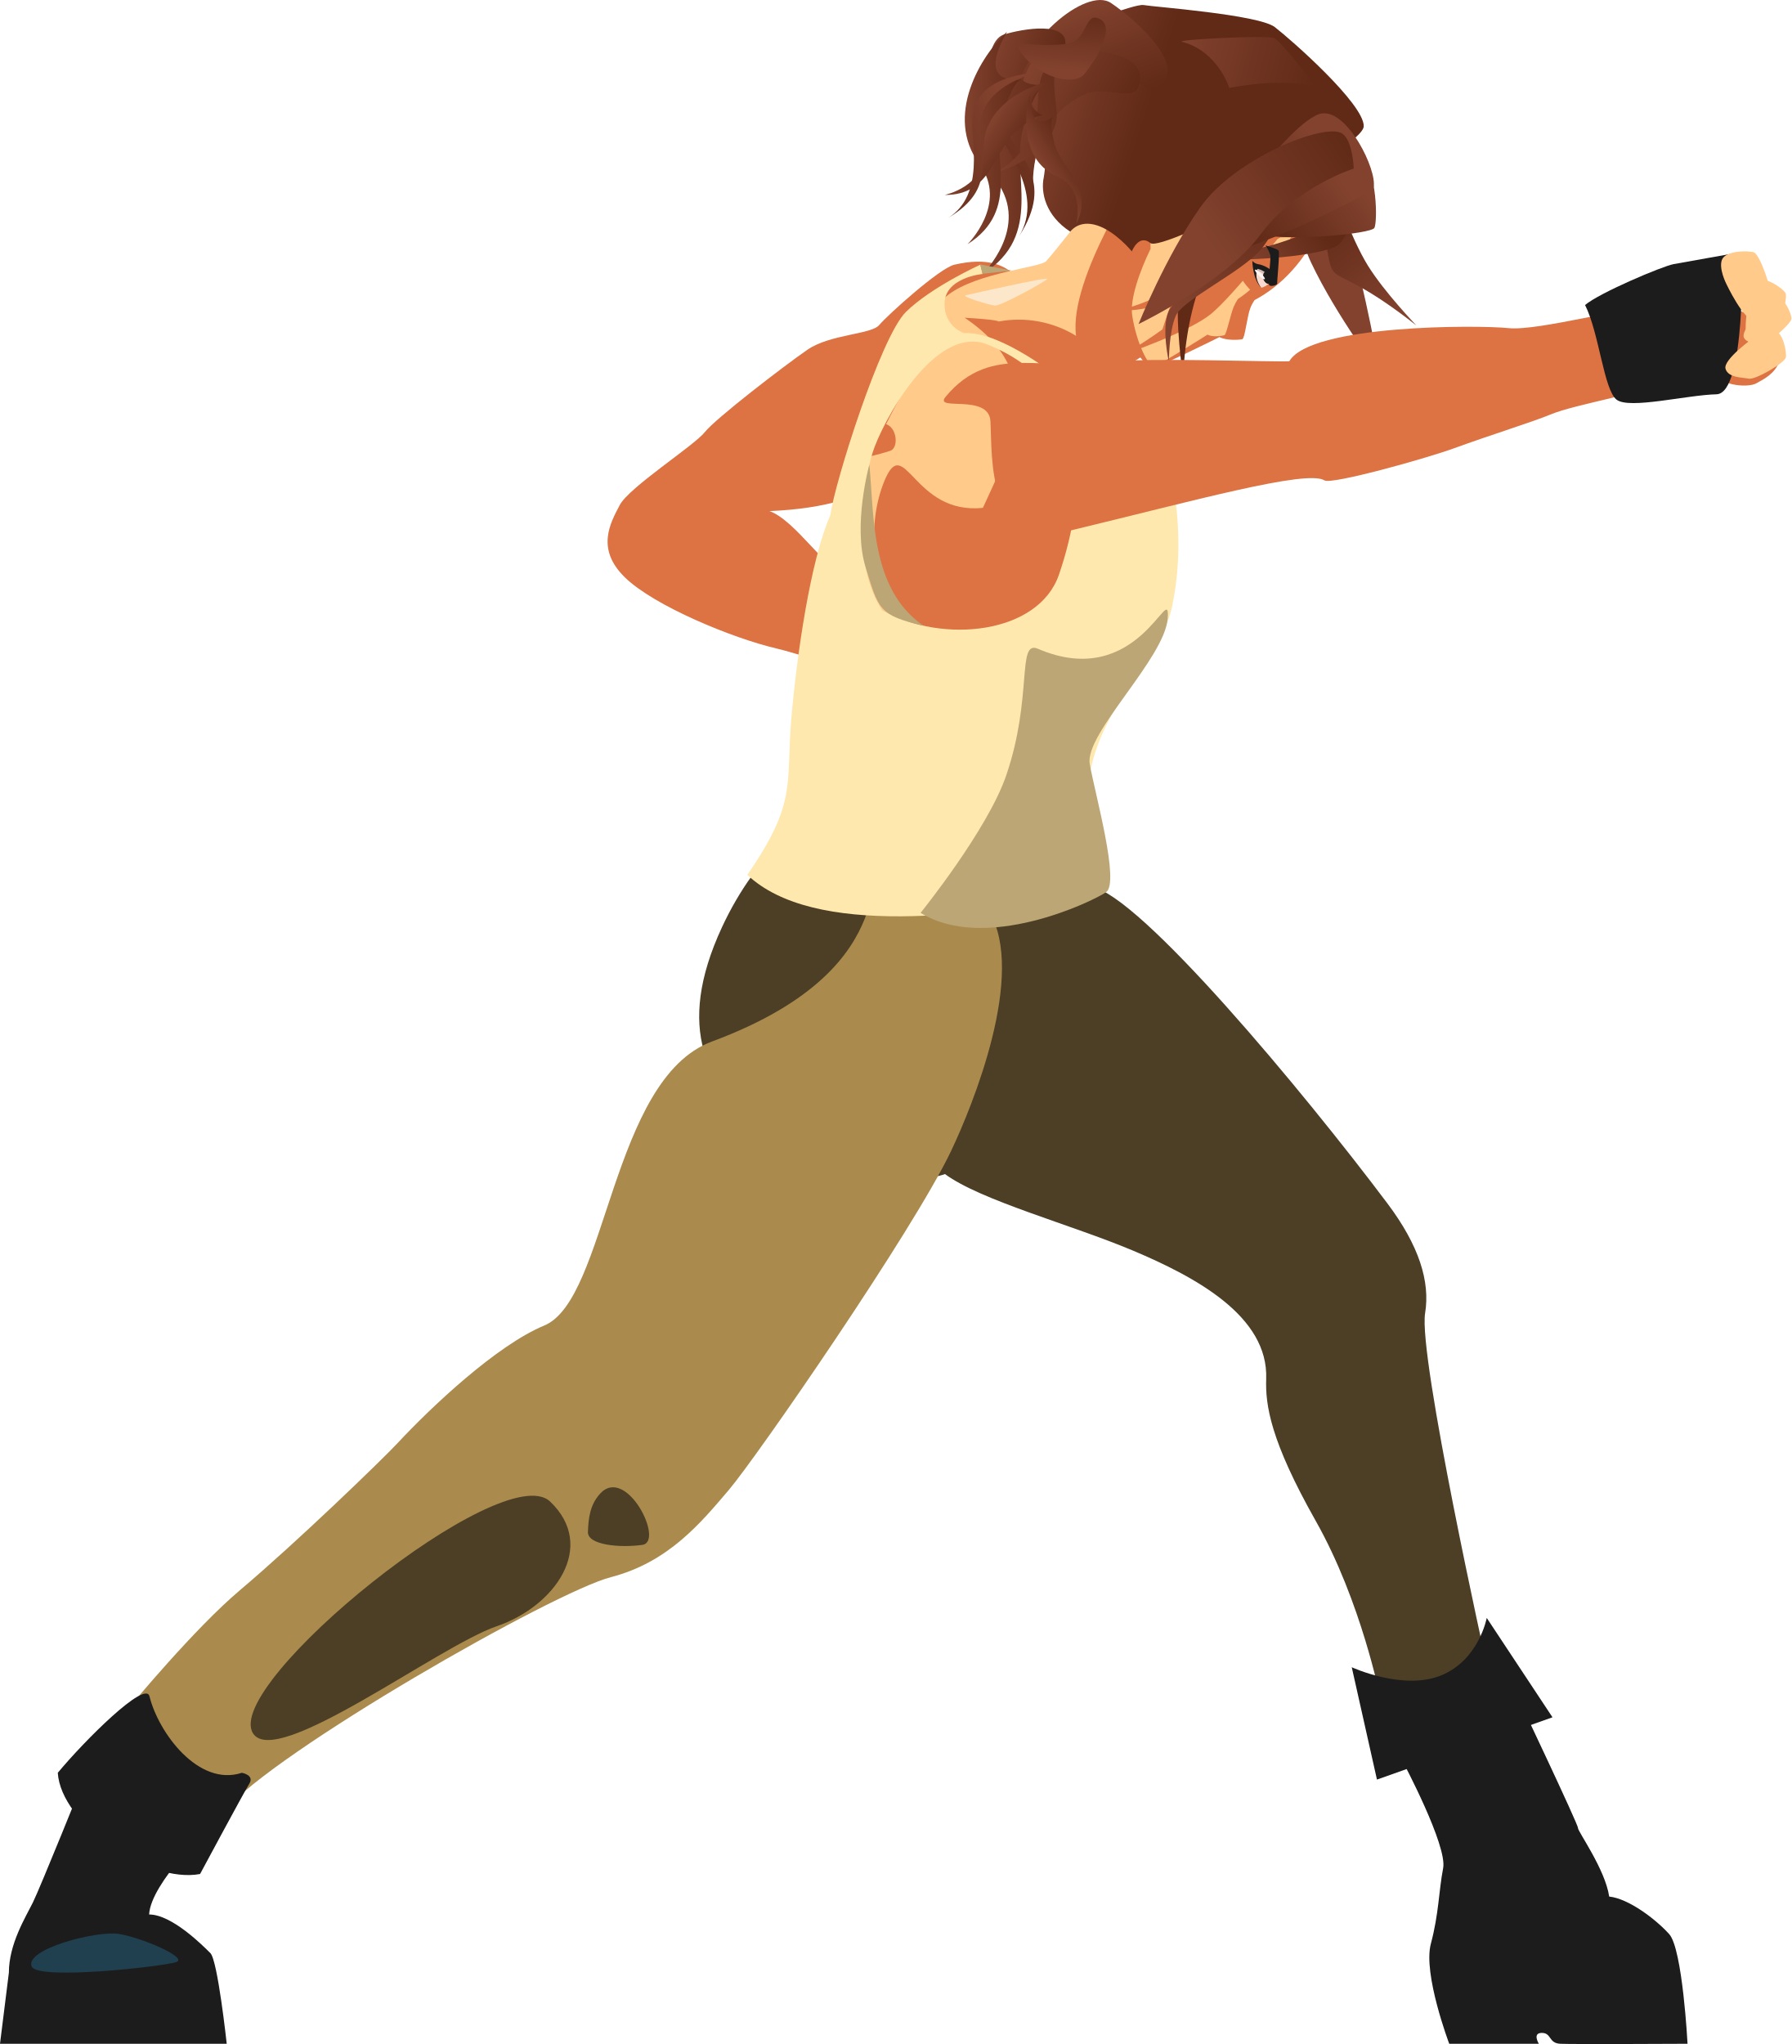
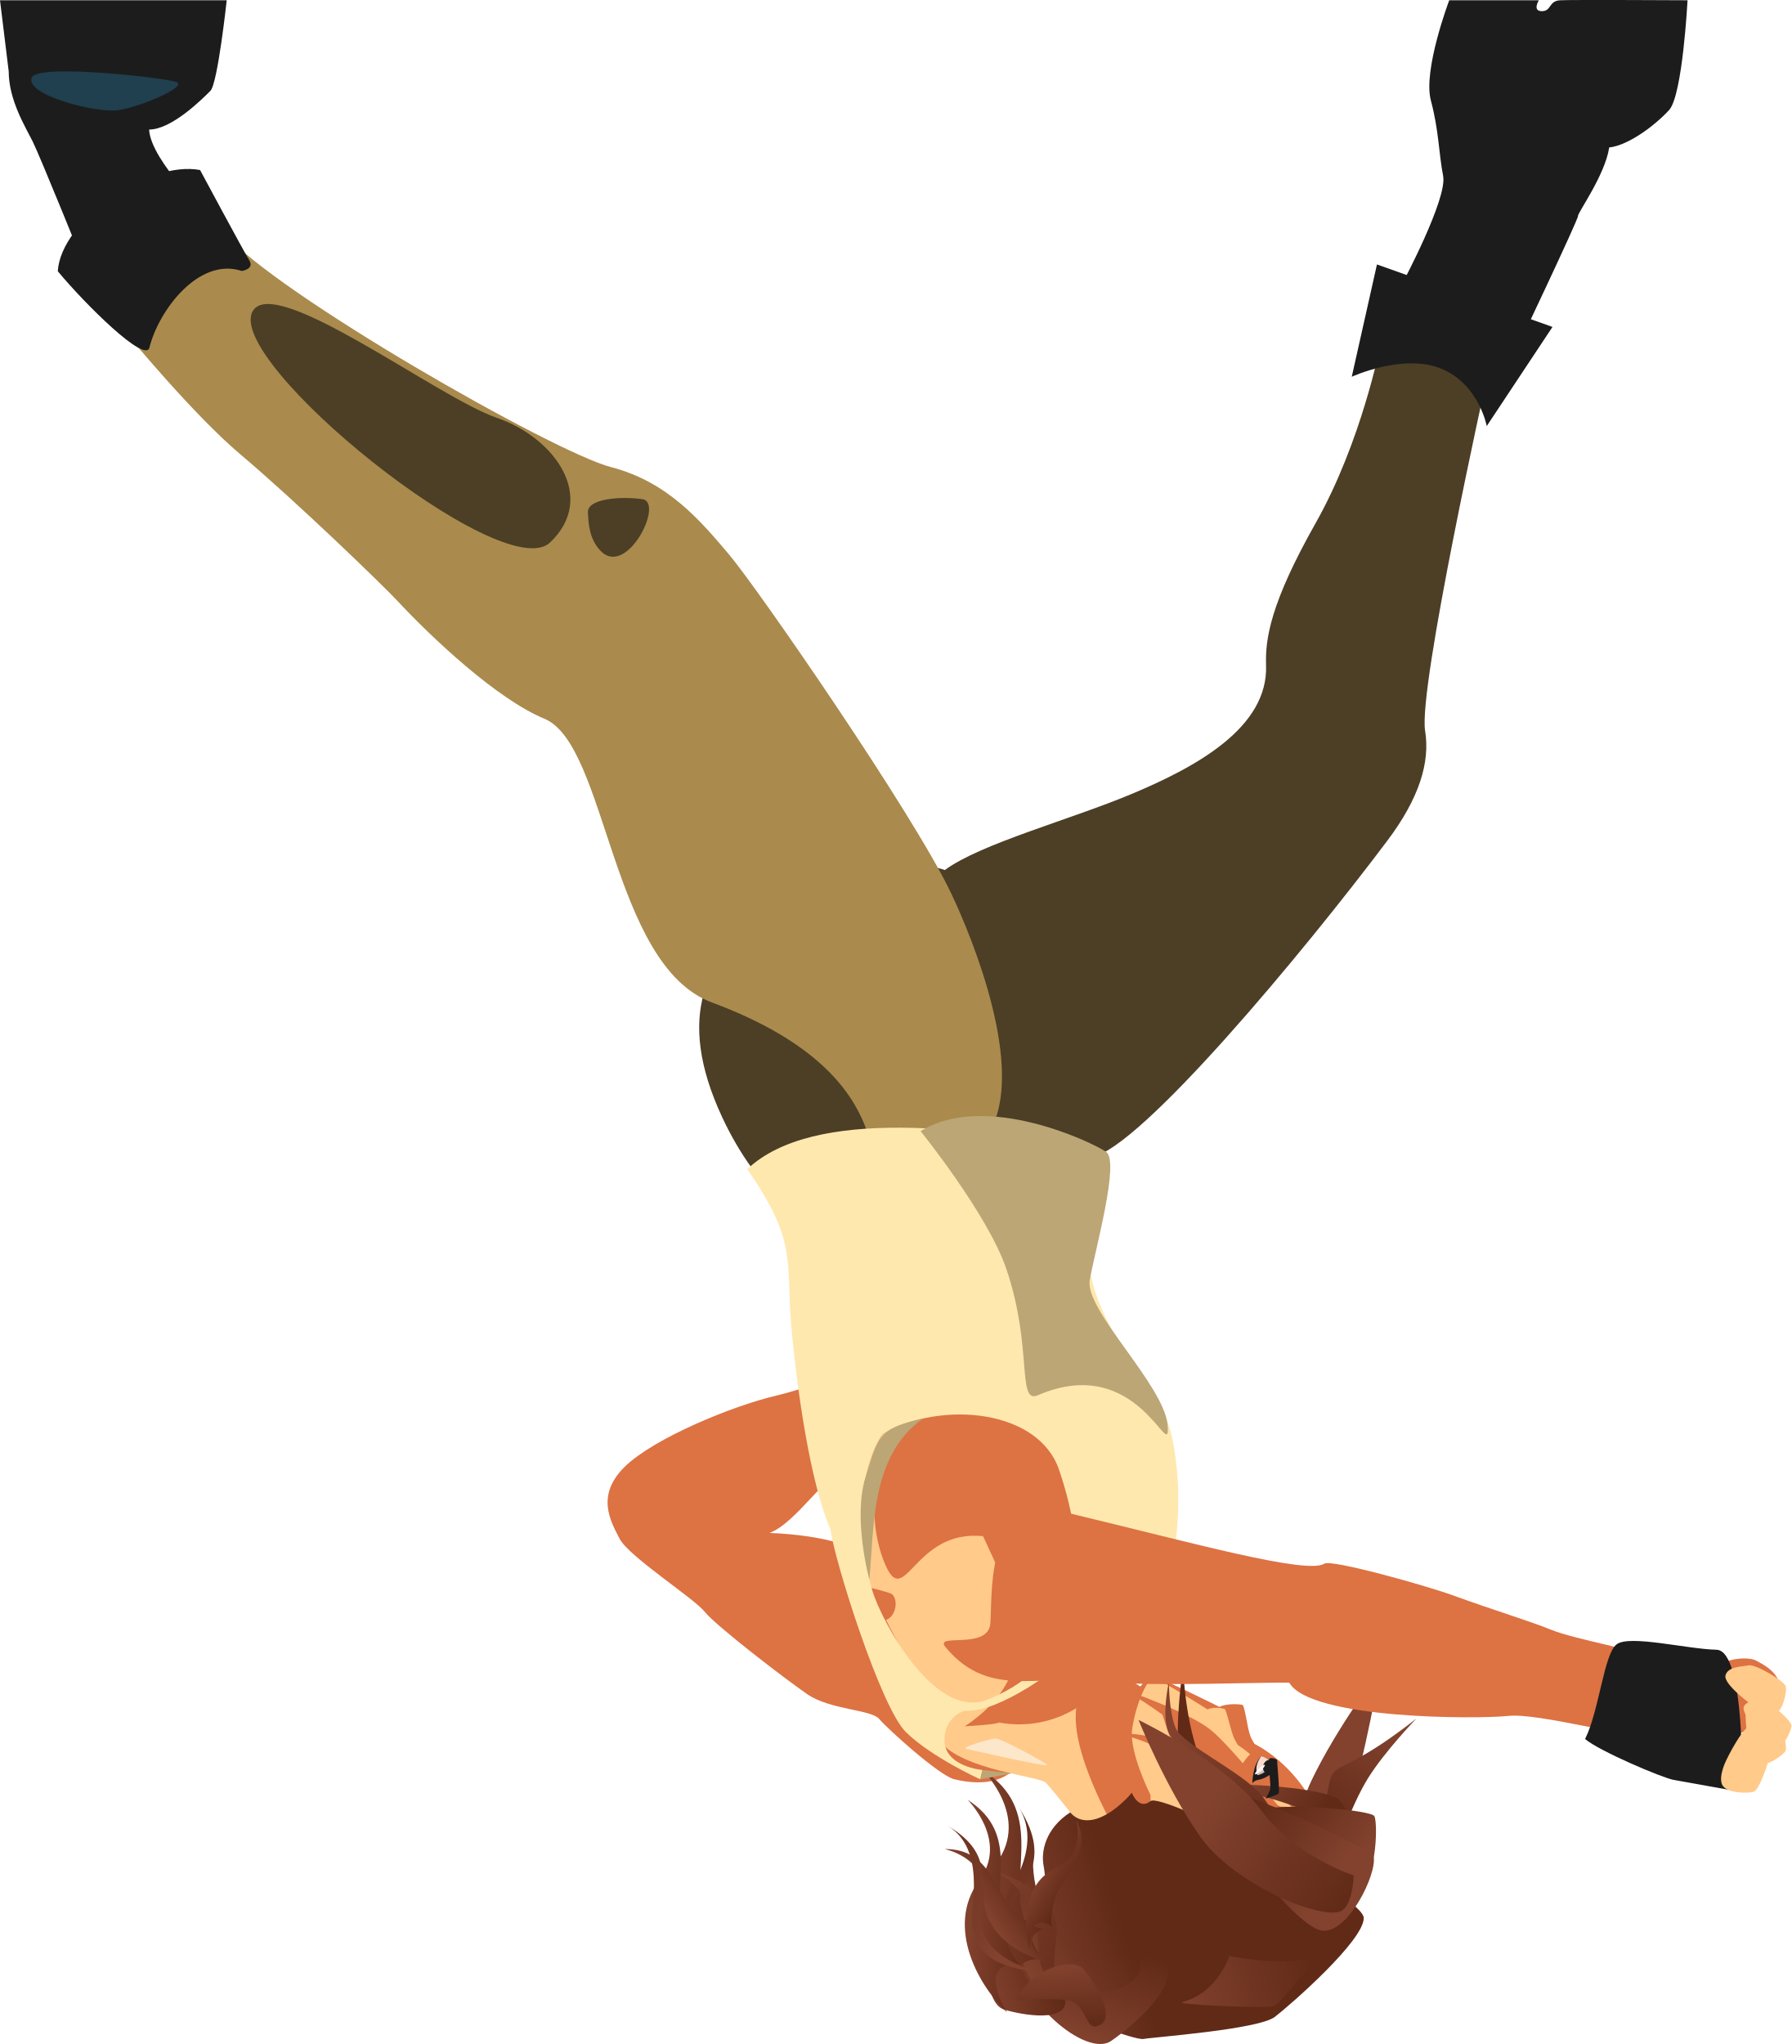
<svg xmlns="http://www.w3.org/2000/svg" xmlns:xlink="http://www.w3.org/1999/xlink" viewBox="0 0 548.77 626.07">
  <defs>
-     <linearGradient id="linear-gradient" x1="-3132.24" y1="-4508.23" x2="-3093.9" y2="-4546.57" gradientTransform="matrix(0.6, -0.65, 0.74, 0.68, 5596.75, 1100.7)" gradientUnits="userSpaceOnUse">
+     <linearGradient id="linear-gradient" x1="-3132.24" y1="-4311.64" x2="-3093.9" y2="-4349.97" gradientTransform="matrix(0.6, 0.65, 0.74, -0.68, 5451.95, -341.65)" gradientUnits="userSpaceOnUse">
      <stop offset="0" stop-color="#82422e" />
      <stop offset="1" stop-color="#602a17" />
    </linearGradient>
-     <linearGradient id="linear-gradient-2" x1="991.69" y1="-1768.26" x2="991.69" y2="-1812.8" gradientTransform="matrix(0.83, -0.61, 0.36, 0.85, 238.81, 2207.12)" xlink:href="#linear-gradient" />
-     <linearGradient id="linear-gradient-3" x1="82.16" y1="1034.43" x2="116.94" y2="1034.43" gradientTransform="translate(555.35 -983.98) rotate(17.78)" xlink:href="#linear-gradient" />
-     <linearGradient id="linear-gradient-4" x1="282.84" y1="495.17" x2="300.67" y2="477.34" gradientTransform="matrix(0.98, 0.18, -0.18, 0.98, 191.99, -457.83)" xlink:href="#linear-gradient" />
-     <linearGradient id="linear-gradient-5" x1="313.78" y1="465.45" x2="292.05" y2="487.18" gradientTransform="matrix(0.98, 0.18, -0.18, 0.98, 191.99, -457.83)" xlink:href="#linear-gradient" />
-     <linearGradient id="linear-gradient-6" x1="5828.02" y1="2922.86" x2="5803.68" y2="2947.2" gradientTransform="matrix(-0.45, -0.69, -0.75, 0.49, 5180.5, 2635.32)" xlink:href="#linear-gradient" />
-     <linearGradient id="linear-gradient-7" x1="4917.51" y1="3541.02" x2="4954.17" y2="3504.36" gradientTransform="matrix(-0.27, -0.85, -0.85, 0.27, 4679.51, 3309.25)" xlink:href="#linear-gradient" />
-     <linearGradient id="linear-gradient-8" x1="303.07" y1="460.24" x2="279.4" y2="483.91" gradientTransform="matrix(0.98, 0.18, -0.18, 0.98, 191.99, -457.83)" xlink:href="#linear-gradient" />
-     <linearGradient id="linear-gradient-9" x1="269.57" y1="490.58" x2="307.91" y2="452.24" gradientTransform="matrix(0.98, 0.18, -0.18, 0.98, 191.99, -457.83)" xlink:href="#linear-gradient" />
-     <linearGradient id="linear-gradient-10" x1="-1132.06" y1="903.04" x2="-1069.42" y2="903.04" gradientTransform="matrix(0.68, 0.17, -0.24, 0.97, 1348.2, -673.96)" xlink:href="#linear-gradient" />
-     <linearGradient id="linear-gradient-11" x1="104.29" y1="-179.19" x2="136.45" y2="-179.19" gradientTransform="translate(120.58 -28.6) rotate(68.78)" xlink:href="#linear-gradient" />
-     <linearGradient id="linear-gradient-12" x1="224.36" y1="-309.4" x2="256.52" y2="-309.4" gradientTransform="translate(-36.47 184.68) rotate(29.66)" xlink:href="#linear-gradient" />
-     <linearGradient id="linear-gradient-13" x1="387.5" y1="-321.24" x2="407.99" y2="-321.24" gradientTransform="translate(-82.06 373.81) rotate(-0.89)" xlink:href="#linear-gradient" />
-     <linearGradient id="linear-gradient-14" x1="3737.3" y1="614.08" x2="3785.53" y2="614.08" gradientTransform="translate(3187.2 -2461.25) rotate(129.67)" xlink:href="#linear-gradient" />
-     <linearGradient id="linear-gradient-15" x1="468.1" y1="-300.46" x2="505.15" y2="-300.46" gradientTransform="translate(-77.6 449.11) rotate(-14.85)" xlink:href="#linear-gradient" />
-     <linearGradient id="linear-gradient-16" x1="291.05" y1="-339.16" x2="312.19" y2="-339.16" gradientTransform="translate(-76.93 253.8) rotate(17.54)" xlink:href="#linear-gradient" />
-     <linearGradient id="linear-gradient-17" x1="702.84" y1="-26.27" x2="722.5" y2="-26.27" gradientTransform="matrix(0.09, -1, -1, -0.09, 237.78, 722.16)" xlink:href="#linear-gradient" />
-     <linearGradient id="linear-gradient-18" x1="390.91" y1="-297.93" x2="408.68" y2="-297.93" gradientTransform="translate(-88.53 348.93) rotate(-1.27)" xlink:href="#linear-gradient" />
-     <linearGradient id="linear-gradient-19" x1="239.2" y1="-288.36" x2="252.19" y2="-288.36" gradientTransform="translate(-53.48 158.46) rotate(31.83)" xlink:href="#linear-gradient" />
-     <linearGradient id="linear-gradient-20" x1="549.7" y1="-229.51" x2="560.96" y2="-229.51" gradientTransform="translate(-29.03 534.62) rotate(-31.6)" xlink:href="#linear-gradient" />
-     <linearGradient id="linear-gradient-21" x1="3689.44" y1="-953.68" x2="3731.27" y2="-953.68" gradientTransform="matrix(-0.92, 0.4, -0.4, -0.92, 3325.23, -2310.77)" xlink:href="#linear-gradient" />
+     <linearGradient id="linear-gradient-2" x1="991.69" y1="-1571.66" x2="991.69" y2="-1616.21" gradientTransform="matrix(0.83, 0.61, 0.36, -0.85, 168.26, -1413.7)" xlink:href="#linear-gradient" />
+     <linearGradient id="linear-gradient-3" x1="82.16" y1="1231.03" x2="116.94" y2="1231.03" gradientTransform="matrix(0.95, -0.31, -0.31, -0.95, 615.38, 1797.26)" xlink:href="#linear-gradient" />
+     <linearGradient id="linear-gradient-4" x1="282.84" y1="691.77" x2="300.67" y2="673.94" gradientTransform="matrix(0.98, -0.18, -0.18, -0.98, 227.1, 1277.34)" xlink:href="#linear-gradient" />
+     <linearGradient id="linear-gradient-5" x1="313.78" y1="662.05" x2="292.05" y2="683.78" gradientTransform="matrix(0.98, -0.18, -0.18, -0.98, 227.1, 1277.34)" xlink:href="#linear-gradient" />
+     <linearGradient id="linear-gradient-6" x1="5828.02" y1="3119.45" x2="5803.68" y2="3143.8" gradientTransform="matrix(-0.45, 0.69, -0.75, -0.49, 5327.01, -1912.96)" xlink:href="#linear-gradient" />
+     <linearGradient id="linear-gradient-7" x1="4917.51" y1="3737.62" x2="4954.17" y2="3700.95" gradientTransform="matrix(-0.27, 0.85, -0.85, -0.27, 4846.1, -2630.66)" xlink:href="#linear-gradient" />
+     <linearGradient id="linear-gradient-8" x1="303.07" y1="656.84" x2="279.4" y2="680.51" gradientTransform="matrix(0.98, -0.18, -0.18, -0.98, 227.1, 1277.34)" xlink:href="#linear-gradient" />
+     <linearGradient id="linear-gradient-9" x1="269.57" y1="687.17" x2="307.91" y2="648.84" gradientTransform="matrix(0.98, -0.18, -0.18, -0.98, 227.1, 1277.34)" xlink:href="#linear-gradient" />
+     <linearGradient id="linear-gradient-10" x1="-1132.06" y1="1099.64" x2="-1069.42" y2="1099.64" gradientTransform="matrix(0.68, -0.17, -0.24, -0.97, 1395.01, 1490.98)" xlink:href="#linear-gradient" />
+     <linearGradient id="linear-gradient-11" x1="104.29" y1="17.4" x2="136.45" y2="17.4" gradientTransform="matrix(0.36, -0.93, -0.93, -0.36, 303.85, 725.84)" xlink:href="#linear-gradient" />
+     <linearGradient id="linear-gradient-12" x1="224.36" y1="-112.81" x2="256.52" y2="-112.81" gradientTransform="matrix(0.87, -0.49, -0.49, -0.87, 60.8, 612.24)" xlink:href="#linear-gradient" />
+     <linearGradient id="linear-gradient-13" x1="387.5" y1="-124.65" x2="407.99" y2="-124.65" gradientTransform="matrix(1, 0.02, 0.02, -1, -85.13, 448.84)" xlink:href="#linear-gradient" />
+     <linearGradient id="linear-gradient-14" x1="3737.3" y1="810.67" x2="3785.53" y2="810.67" gradientTransform="matrix(-0.64, -0.77, -0.77, 0.64, 3338.53, 2961.82)" xlink:href="#linear-gradient" />
+     <linearGradient id="linear-gradient-15" x1="468.1" y1="-103.86" x2="505.15" y2="-103.86" gradientTransform="matrix(0.97, 0.26, 0.26, -0.97, -127.98, 366.99)" xlink:href="#linear-gradient" />
+     <linearGradient id="linear-gradient-16" x1="291.05" y1="-142.57" x2="312.19" y2="-142.57" gradientTransform="matrix(0.95, -0.3, -0.3, -0.95, -17.67, 559.73)" xlink:href="#linear-gradient" />
+     <linearGradient id="linear-gradient-17" x1="702.84" y1="170.32" x2="722.5" y2="170.32" gradientTransform="translate(433.66 -112.85) rotate(85.11)" xlink:href="#linear-gradient" />
+     <linearGradient id="linear-gradient-18" x1="390.91" y1="-101.33" x2="408.68" y2="-101.33" gradientTransform="matrix(1, 0.02, 0.02, -1, -92.89, 473.69)" xlink:href="#linear-gradient" />
+     <linearGradient id="linear-gradient-19" x1="239.2" y1="-91.76" x2="252.19" y2="-91.76" gradientTransform="matrix(0.85, -0.53, -0.53, -0.85, 50.19, 634.66)" xlink:href="#linear-gradient" />
+     <linearGradient id="linear-gradient-20" x1="549.7" y1="-32.91" x2="560.96" y2="-32.91" gradientTransform="matrix(0.85, 0.52, 0.52, -0.85, -132.03, 258.91)" xlink:href="#linear-gradient" />
+     <linearGradient id="linear-gradient-21" x1="3689.44" y1="-757.09" x2="3731.27" y2="-757.09" gradientTransform="matrix(-0.92, -0.4, -0.4, 0.92, 3403.64, 2756.56)" xlink:href="#linear-gradient" />
  </defs>
  <g id="Layer_2" data-name="Layer 2">
    <g id="right3">
-       <path id="pelvis" d="M239.44,274.79s10.43,20,39,20.37,60.38-21.88,60.38-21.88Z" fill="#4c3f26" />
-       <path id="pants_leg_l" d="M436.55,402.23c1.59-9.71-1.86-20.73-11.54-33.62-25.87-34.44-75.75-94.35-90.62-97-1.52-4.59-6.56-9.87-36.74-16.06-18.59-3.81-24-4.18-36.37-6.75s-29.42,12.2-40.09,35.14c-29.14,62.61,40.69,72.19,60.85,76.37a14.27,14.27,0,0,0,7.43-.7c10.94,8.09,38.65,15.47,57.58,23.44,19.31,8.14,41.5,20.12,40.82,39.28-.28,8,1.27,18.9,15.17,43.51,14.16,25.06,19.65,54.31,19.62,53.08L455.43,510S434.39,415.43,436.55,402.23Z" fill="#4c3f26" />
-       <path id="shoe_l" d="M511.32,592.41c-4.11-4.55-12.4-10.87-18.38-11.5-1.24-8.41-9.72-20.11-9.56-21s-18.84-40.93-18.84-40.93l-34.82,20.59s13.7,25.73,12.35,32.67-1.29,13.9-3.76,23.13S443.94,626,443.94,626h27.45s-2.08-3.35.93-3.33,2,3.15,5.62,3.33,39,0,39,0S515.43,597,511.32,592.41Z" fill="#1c1c1c" />
-       <path id="shoe_rim_l" d="M475.57,526,421.8,545.08l-7.72-34.41s15.64,7.23,27.3,2.53,14.05-17.63,14.05-17.63Z" fill="#1c1c1c" />
-       <path id="pants_leg_r" d="M303,279.2c-8.63-14.4-6,11.15-28.63-8.23-14.51-12.44,8.06,24.19-56.32,48.06C187.11,330.51,186,398,166.73,406c-14.52,6-34.54,24.84-45,36.08-4.44,4.78-30.89,30.36-48.24,45-14.06,11.87-33.6,35.55-33.6,35.55l28.89,32c15.13-18.06,100.75-67,118.37-71.56s27.56-16.67,36.07-26.66S279.69,377,291.31,352.61C297.93,338.7,314.44,298.28,303,279.2Z" fill="#aa8b4d" />
-       <path id="pants_shin_shadow_r" d="M183.81,457.52c-3.17,3.49-3.57,7.71-3.71,11.72s9.8,4.92,16.67,3.95S191.83,448.7,183.81,457.52Z" fill="#4c3f26" />
-       <path id="pants_calf_shadow_r" d="M168.5,459.91c-14.44-13.69-100.42,55.94-91,71,7,11.17,56.7-26.66,74.64-32.79S182.94,473.6,168.5,459.91Z" fill="#4c3f26" />
-       <path id="shoe_r" d="M64.45,598.24C62.2,596,52.68,586.4,45.68,586.4c.5-9.75,18.77-26.91,18.77-26.91L26,544.24s-13.7,34-15.95,38.53-7.33,12.69-7.33,21.44L0,626H69.45S66.7,600.49,64.45,598.24Z" fill="#1c1c1c" />
-       <path id="shoe_highlight_r" d="M36.28,592.33c-6.66-1-28.75,4.63-26.58,10,1.76,4.33,40.25,0,44.25-1.34S43,593.33,36.28,592.33Z" fill="#203f4f" />
-       <path id="shoe_rim_r" d="M74.09,543c-13.29,4.38-25.57-12.31-28.3-23.43C44.55,514.55,26,533,17.7,543c1,15.67,27.67,34,43.59,31,0,0,13.41-25,15.08-27.66S74.09,543,74.09,543Z" fill="#1c1c1c" />
-       <path id="arm_shadow_l" d="M295.16,133.68c4.64,1,31.23-25.89,25.56-34-6.25-9-8-23.32-28.34-18.61-4.62,1.07-20.59,15.54-23.05,18.48s-15,2.76-22,7.58-28.15,21.07-31.43,25.23-23.19,16.87-26.06,22.35-7.4,13.4,1.6,22.16,33.06,18.63,46.32,21.73,54.7,18.48,58.94,20.48l8.49-22.26C292,185.3,269,181.36,261,178.07s-17.11-18.53-25.28-21.53c17.85-.74,27.75-4.55,38.63-9.87S290.52,132.71,295.16,133.68Z" fill="#dd7243" />
-       <path id="hair_side2_l" d="M412.79,71.1c-5.37-17,.28-33.06.28-33.06s-7.46-4.59-10.66-3.14c-5.12,2.32-8.58,29.12-.77,45.56s21,33.81,21,33.81S418.5,89.2,412.79,71.1Z" fill="url(#linear-gradient)" />
-       <path id="hair_side_l" d="M419,81.32c-5.16-8.34-10.81-24.46-10.81-24.46s-3.44,8.94-2.86,12.25c4,23.23-1.09,7.3,28.54,30.57C433.89,99.68,424.18,89.66,419,81.32Z" fill="url(#linear-gradient-2)" />
-       <path id="torso" d="M386.32,40,341.8,27.53l-7.71,35.55S323.47,76.66,320.47,80c-1.76,1.94-20.92,3.4-30,10.28-6.43,4.89-2.91,15.23-6.15,18.25-6.12,5.71-33.38,56.93-30.27,80.89s67.78,32.77,77,25.49S351,173.41,349.1,160.3s-18.31-53.07-18.31-53.07l40.66-14.18Z" fill="#ffca8a" />
-       <path id="torso_shadow" d="M351.69,128.14c1.47,4-9.19,87.18-48.55,76.14S264.83,161.74,271,147.11s8.74,10.7,30.09,8.44c8.15-18,21.07-40.37-5.6-58.23,10.48.6,10.43,1.16,10.43,1.16a33.52,33.52,0,0,1,23.71,4.39c-2.41-17.64,20.46-51.72,20.46-51.72L357.67,105s-16.54,7.78-17.72,12.9C340,117.89,350.23,124.09,351.69,128.14ZM270,129.8c-3.47.38-5.25,4.52-7.81,8.42s7.41.85,10.47-.13S274.6,129.3,270,129.8Z" fill="#dd7243" />
-       <path id="face_shadow" d="M393.1,20.34c-15.16-6.54-34.53,4.56-43.25,24.78a48.07,48.07,0,0,0-3.6,27.13c-3.4,7.39-6.22,16.71-4.41,22.43,3,9.5,9.05,18.31,11.46,17.89s20.25-9.32,20.25-9.32c2.24,1.15,6.2.85,7,.64S382,97,383,94.37a12.86,12.86,0,0,1,1.32-2.47c8.31-4.35,15.84-12.45,20.43-23.09C413.47,48.59,408.26,26.89,393.1,20.34Z" fill="#dd7243" />
-       <path id="face" d="M393.11,26.54c-10.79-5-26.54,6.2-35.19,25-4,8.6-5.74,17.29-5.47,24.67-3.33,6.86-6.4,15.44-5.62,20.48,1.31,8.38,5,15.95,6.84,15.43s16.24-9.63,16.24-9.63c1.58.9,4.6.38,5.2.15s1.8-6.27,2.83-8.73a17,17,0,0,1,1.25-2.31c6.72-4.42,13.24-12.19,17.78-22C405.62,50.75,403.89,31.51,393.11,26.54Z" fill="#ffca8a" />
-       <path id="face_eye_shadow_r" d="M395.77,82.06c-.44-1.73-12.1-6.29-17.42-3-2,1.23,4.47,11.09,6.31,10.62S396.2,83.79,395.77,82.06Z" fill="#dd7243" />
-       <path id="face_shadow_r" d="M418.83,55.24c.59-5.39-8.47-22.85-15.59-21.24-1.35.3-3.1,1.62-5.06,3.63-8.68,3.15-21.58,11.63-26.69,18.85-5.83,8.24-10.88,29.68-15.46,33.17s-13.9,5.55-13.9,5.55,10.74.25,15.61-3.4a12.56,12.56,0,0,0,2.53-2.9c-2,5.29-3.45,9.67-4.2,12-3.47,2.53-7.33,5-11.71,7.64,0,0,19.35-6.64,26.4-12.22,3.42-2.71,9.51-9.67,14.87-16.12,14.41-1.92,22.4-4.78,24.12-6.4a11.28,11.28,0,0,0,2.11-3.5c4.34-.93,7.52-1.94,7.8-2.62C420.11,66.58,420,60.88,418.83,55.24ZM390.26,75.82c-.48.18-1,.36-1.47.53.9-1.11,1.76-2.16,2.54-3.14l.9-.48c1.7,0,3.59-.11,5.56-.29A77.49,77.49,0,0,1,390.26,75.82Z" fill="#dd7243" />
-       <path id="hair_back" d="M390.54,8.32c-5-3.88-37.43-6.23-40.2-6.77s-23,7.35-25.35,9.79-4.32,38.46-5.27,43.05.57,11.68,8.14,16.57c0,0,2.5-3.76,8.19-1.93S346.71,77,346.71,77s2.1-5.46,5.71-2.55,65.21-28.95,65.33-35.78S395.56,12.2,390.54,8.32Z" fill="url(#linear-gradient-3)" />
-       <path id="hair_side6_r" d="M388.38,75.41c-10.63,2.76-26.77,4-26.77,4,29.44,1.11,45.46-2.25,48.21-4.29s5.6-10.33,5.6-10.33S399,72.66,388.38,75.41Z" fill="url(#linear-gradient-4)" />
-       <path id="hair_side5_r" d="M416.77,46.86c-6.34-7.25-39.92,22.93-30.64,25s33.93-.26,34.88-2.05S422,52.79,416.77,46.86Z" fill="url(#linear-gradient-5)" />
-       <path id="hair_side4_r" d="M374.07,57.11s-11.25,24.31-12.8,32.22,1.12,26.13,1.12,26.13c1.43-25.51,8-37.18,20.81-57.17Z" fill="url(#linear-gradient-6)" />
-       <path id="hair_side3_r" d="M390.16,47.94s-3.11,14.5-8.61,23.27-21.38,19-23.61,24.24.13,15.42.13,15.42-.05-9.21,2.1-14.14,19.89-13.25,25.94-20.16,11.53-23.74,11.41-31.9Z" fill="url(#linear-gradient-7)" />
-       <path id="hair_side2_r" d="M405,34.73c-9.56,1.2-40,43-30.52,42.67s46-18.07,46.31-20.07C421.81,52,412.92,33.75,405,34.73Z" fill="url(#linear-gradient-8)" />
-       <path id="hair_side_r" d="M411,40.82c-5.38-3.21-32.81,7.64-43.45,22.86s-18.78,35.57-18.78,35.57,26.48-12.7,37.32-27.38,28.6-20.24,28.6-20.24S414.4,42.83,411,40.82Z" fill="url(#linear-gradient-9)" />
-       <path id="hair_top" d="M390.2,11.63c-2.31-.91-30.57.53-28.11,1.17,11,2.87,14.48,14.15,14.48,14.15s18-3.77,27.08.21C403.65,27.16,392.51,12.54,390.2,11.63Z" fill="url(#linear-gradient-10)" />
-       <path id="neck_highlight" d="M295.87,90.42c-1.68.36,7.1,3,8.92,3.17s15.37-7.31,16-8.14S297.38,90.1,295.87,90.42Z" fill="#fce7ca" />
-       <path id="eye_white_r" d="M389.22,84.24c-.6-1.32-4-3-4.15-2.34a6.29,6.29,0,0,0,1.28,6.24C387.91,87.81,390.1,86.18,389.22,84.24Z" fill="#f9dacf" />
-       <path id="eye_shadow_r" d="M384.9,81.07l-.32,1.71a8.75,8.75,0,0,1,4.05,2.33c.59.88,1.36-1.29,1.36-1.29S386.08,80.94,384.9,81.07Z" fill="#d1bbb4" />
-       <path id="eye_lash_r" d="M385.36,80.91a3,3,0,0,1-1.73-1s.05,5.75,2.81,8.33c-2.58-3.26-1.25-5.9-1.25-5.9a5.88,5.88,0,0,1,3.33,2C390,86,390,86.72,390,86.89a5.7,5.7,0,0,0,.08-1.82s.13-.48,1.06-.22C390.21,82.64,386.92,81.07,385.36,80.91Z" fill="#1c1c1c" />
-       <path id="eye_iris_r" d="M388.58,83.16a2.48,2.48,0,0,1,1.16,2.49c-.15,1-.9,1.54-1.68,1.18a2.46,2.46,0,0,1-1.15-2.49C387.05,83.33,387.8,82.8,388.58,83.16Z" fill="#1c1c1c" />
-       <path id="eye_refelection_r" d="M387.46,85.48c-.13.24-.92-.2-1.75-1s-1.4-1.6-1.26-1.84.91.2,1.74,1S387.59,85.24,387.46,85.48Z" fill="#fcf7f5" />
-       <path id="brow_r" d="M391.65,76.74c-.45-.56-4-1.57-4-1.57a10.19,10.19,0,0,1,1.48,3c.25,1-.83,8.55-.35,9.15s2.56,0,2.46-.5S392.11,77.31,391.65,76.74Z" fill="#1c1c1c" />
-       <path id="hair_tail11" d="M340.33.92C332.8-4.2,311.81,13,309.86,30.57c0,0,11.75-17.16,30.31-12.13,6.44,1.75,9.9,11,14.21,8.52C364.91,20.93,347.86,6,340.33.92Z" fill="url(#linear-gradient-11)" />
-       <path id="hair_tail10" d="M321.4,15.17c-9.07.78-14.5,27.39-4.92,42.24,0,0-1.73-20.73,15.85-28.53,6.1-2.71,14.61,2.26,16.4-2.37C353.09,15.19,330.47,14.4,321.4,15.17Z" fill="url(#linear-gradient-12)" />
-       <path id="hair_tail9" d="M315.42,8.94c-9.37,8.4-22.46,29.72-10.09,46.66C315.61,69.69,301,83.92,301,83.92c19.19-12,8.41-30.88,12.44-44.7,3.3-11.33,6-13.06,6.85-13.32C318.1,26.19,304.63,27.33,315.42,8.94Z" fill="url(#linear-gradient-13)" />
-       <path id="hair_tail8" d="M307.57,38.35c-4.59-11.6,4-20,8.48-25.42-14.52,9.69-14.6,17.91-12,24.43s16.28,21.68,8.12,35C323.37,55,311.62,47.88,307.57,38.35Z" fill="url(#linear-gradient-14)" />
-       <path id="hair_tail7" d="M329.64,14c-14.74,5.89-10.57,15.6-12.29,23.37-2.3,9.31-10.23,15.21-15.45,16.59,16-4.74,20.38-11.41,21.64-16.67S318.57,18.71,329.64,14Z" fill="url(#linear-gradient-15)" />
-       <path id="hair_tail6" d="M307.57,10.56c-5.6,1.71-7.16,16.61.86,24.65,0,0,4.48-14.88,7.86-17.52s9.49-.54,10-3.69C327.49,6.29,313.17,8.84,307.57,10.56Z" fill="url(#linear-gradient-16)" />
-       <path id="hair_tail5" d="M335.79,5.43c-2.89-.69-3.26,5.31-6.72,7.28s-17.84.53-17.84.53c4.06,9.75,17.42,13.69,20.88,9.49S342.84,7.12,335.79,5.43Z" fill="url(#linear-gradient-17)" />
-       <path id="hair_tail4" d="M308.5,9.69C300.42,17,289.19,35.6,300,50.22c9,12.17-3.63,24.59-3.63,24.59C313,64.25,303.51,48,306.93,36c2.8-9.85,5.12-11.36,5.87-11.59C310.93,24.64,299.25,25.7,308.5,9.69Z" fill="url(#linear-gradient-18)" />
-       <path id="hair_tail3" d="M322.72,24.69c-7.87,1.27-22.15,8.15-21.36,21.42.66,11-12,13.6-12,13.6,14.36.15,15.07-13.58,21.94-19.57,5.67-4.93,7.69-4.91,8.22-4.75C318.26,34.82,310.66,30.81,322.72,24.69Z" fill="url(#linear-gradient-19)" />
-       <path id="hair_tail2" d="M323,44c-1.62-6.31-.83-7.87-.49-8.22-.93.73-7,5.07-7.05-6.66-2.07,6.6-2.28,20.35,8.32,24.88,8.82,3.78,5.88,14.61,5.88,14.61C335.39,57.55,325,51.68,323,44Z" fill="url(#linear-gradient-20)" />
-       <path id="hair_tail" d="M316.65,22.23c-15,1.81-18.31,8.14-18.81,14.23s4.12,23.15-7.43,30.3c15.44-9.08,9.14-19.21,9.74-28.17C301.13,27.8,311.07,24.65,316.65,22.23Z" fill="url(#linear-gradient-21)" />
-       <path id="shirt_torso" d="M353.19,126.73c1.76,5.89,4.85,25.43-4.26,24.26S335.85,135.61,332.21,123c-2.15-3.29-17.32-15.79-29.46-19.79v0h-.12a20.38,20.38,0,0,0-7.28-1.18,9.06,9.06,0,0,1-6-8.44C288.87,85,301,83.92,301,83.92l-.69-2.86s-15.08,6.85-22.82,14.5-21.87,52.53-23.14,62.25c-6.16,14-10.29,43.18-11.93,62.06-1.77,20.37,2,25.66-13.5,48.09,20.24,19.1,68.63,13,109.9,5.32,0,0-4.73-14.73-5.53-22.94-2.87-29.81,21.81-46.2,25.72-64.38S361,146.1,353.19,126.73ZM324.39,176c-6.24,18.18-35.43,21.39-54.17,10.94-9.84-15.37-5.64-39.42-2.93-48.26s18.75-39.2,34.87-33.29C334.51,118.14,333.26,150.12,324.39,176Z" fill="#ffe8ae" />
-       <path id="shirt_abs_shadow" d="M317.89,198.7c-6.46-2.78-1.45,14.87-9.67,38.83C302.51,254.22,282,279.61,282,279.61c19.94,12.25,52.54-3.41,56.82-6.33s-3.37-30-5-39.28,23-32.36,23.88-44.61S348.81,212,317.89,198.7Z" fill="#bca675" />
-       <path id="arm_r" d="M502.05,95.42c-2.16-2.19-30.52,6.07-40,5.08s-60.57-1.09-67.1,10.15c-3.49.31-45-1.2-53,.2-21.12,3.7-38.08-6.45-52.28,10.68-3.83,4.62,13.26-1.15,13.73,7.5.62,11.64-1.24,39.66,24.81,33.39,37-8.91,72.2-18.7,77.5-15.28,2.13,1.37,30.87-6.61,39.83-9.88,10.75-3.93,24.32-8.16,29.39-10.29,7.68-3.23,30.2-6.84,29.93-8.87S504.2,97.61,502.05,95.42Z" fill="#dd7243" />
-       <path id="palm_shadow_r" d="M516.06,98.18s9.28,11.35,8.31,14.52c1.24,5.58,11,6.15,13.56,4.75s5.73-3,7.11-6.69C550.93,95.14,513,88,516.06,98.18Z" fill="#dd7243" />
-       <path id="glove_shadow_r" d="M533.6,77.16s-17.44,3.1-20.92,3.74-22.8,8.82-27.13,12.53c4.33,8.57,5.74,26,9.67,29s21.52-1.45,30.58-1.66S533.6,77.16,533.6,77.16Z" fill="#1c1c1c" />
-       <path id="index_r" d="M537.32,77.34c-1.76-.68-8.54-.57-9.77,2.07s1.26,7.52,1.26,7.52,5.41,11.47,8.61,11.19,3.89-5.06,4.74-7.16S539.07,78,537.32,77.34Z" fill="#ffca8a" />
-       <path id="middle_r" d="M546.91,89.7c-.92-1.43-5.94-5-8.24-3.67s-3.07,6.18-3.07,6.18-2.14,11.26.35,12.75,5.53-1.64,7.27-2.72S547.84,91.13,546.91,89.7Z" fill="#ffca8a" />
-       <path id="pinky_r" d="M543.62,101.14c-2.55-.67-6.49,2.33-6.49,2.33s-9.33,6.65-8.56,9.46,5.13,2.64,7.13,3.06,11-4.83,11.34-6.5S546.17,101.81,543.62,101.14Z" fill="#ffca8a" />
-       <path id="ring_r" d="M544.59,91.29c-2.19-.13-4.92,3-4.92,3s-6.54,7-5.45,9.15,4.63,1.31,6.34,1.33,8.22-5.77,8.21-7.19S546.79,91.41,544.59,91.29Z" fill="#ffca8a" />
-       <path id="shirt_shoulder_l" d="M309.86,82.87l-8.9,1-.69-2.86Z" fill="#bca675" />
-       <path id="shirt_back" d="M266.31,142.28s-5.14,18.58-1.17,31.39,3.94,14.81,17.8,18C266.55,180.53,267.82,157.79,266.31,142.28Z" fill="#bca675" />
+       <path id="pelvis" d="M239.44,351.29s10.43-20,39-20.37,60.38,21.88,60.38,21.88Z" fill="#4c3f26" />
+       <path id="pants_leg_l" d="M436.55,223.85c1.59,9.7-1.86,20.72-11.54,33.61-25.87,34.44-75.75,94.35-90.62,97-1.52,4.6-6.56,9.88-36.74,16.06-18.59,3.81-24,4.18-36.37,6.75s-29.42-12.19-40.09-35.14C192.05,279.54,261.88,270,282,265.78a14.28,14.28,0,0,1,7.43.71c10.94-8.1,38.65-15.47,57.58-23.45,19.31-8.13,41.5-20.12,40.82-39.27-.28-8,1.27-18.91,15.17-43.52,14.16-25.06,19.65-54.31,19.62-53.08L455.43,116S434.39,210.65,436.55,223.85Z" fill="#4c3f26" />
+       <path id="shoe_l" d="M511.32,33.67c-4.11,4.54-12.4,10.86-18.38,11.5-1.24,8.4-9.72,20.1-9.56,21s-18.84,40.92-18.84,40.92L429.72,86.54s13.7-25.72,12.35-32.66S440.78,40,438.31,30.75,443.94.08,443.94.08h27.45s-2.08,3.35.93,3.34,2-3.15,5.62-3.34,39,0,39,0S515.43,29.12,511.32,33.67Z" fill="#1c1c1c" />
+       <path id="shoe_rim_l" d="M455.43,130.5s-2.38-12.92-14.05-17.62-27.3,2.52-27.3,2.52L421.8,81l53.77,19.14Z" fill="#1c1c1c" />
+       <path id="pants_leg_r" d="M303,346.88c-8.63,14.39-6-11.16-28.63,8.23-14.51,12.44,8.06-24.19-56.32-48.07-30.94-11.47-32.05-79-51.32-86.91-14.52-6-34.54-24.84-45-36.09-4.44-4.77-30.89-30.35-48.24-45C59.44,127.17,39.9,103.5,39.9,103.5l28.89-32c15.13,18.06,100.75,67,118.37,71.57s27.56,16.66,36.07,26.65,56.46,79.37,68.08,103.78C297.93,287.37,314.44,327.79,303,346.88Z" fill="#aa8b4d" />
+       <path id="pants_shin_shadow_r" d="M183.81,168.56c-3.17-3.49-3.57-7.72-3.71-11.73s9.8-4.92,16.67-3.94S191.83,177.37,183.81,168.56Z" fill="#4c3f26" />
+       <path id="pants_calf_shadow_r" d="M168.5,166.16c-14.44,13.69-100.42-55.93-91-71,7-11.16,56.7,26.66,74.64,32.8S182.94,152.47,168.5,166.16Z" fill="#4c3f26" />
+       <path id="shoe_r" d="M64.45,27.83C62.2,30.08,52.68,39.68,45.68,39.68c.5,9.75,18.77,26.9,18.77,26.9L26,81.83S12.25,47.81,10,43.31,2.67,30.62,2.67,21.87L0,.08H69.45S66.7,25.58,64.45,27.83Z" fill="#1c1c1c" />
+       <path id="shoe_highlight_r" d="M36.28,33.75c-6.66,1-28.75-4.64-26.58-10,1.76-4.33,40.25,0,44.25,1.33S43,32.75,36.28,33.75Z" fill="#203f4f" />
+       <path id="shoe_rim_r" d="M74.09,83c-13.29-4.38-25.57,12.3-28.3,23.42C44.55,111.52,26,93.08,17.7,83.08c1-15.66,27.67-34,43.59-31,0,0,13.41,25,15.08,27.67S74.09,83,74.09,83Z" fill="#1c1c1c" />
+       <path id="arm_shadow_l" d="M295.16,492.4c4.64-1,31.23,25.89,25.56,34-6.25,9-8,23.31-28.34,18.6-4.62-1.07-20.59-15.54-23.05-18.48s-15-2.76-22-7.57-28.15-21.08-31.43-25.24-23.19-16.87-26.06-22.35-7.4-13.39,1.6-22.16,33.06-18.62,46.32-21.72S292.47,409,296.71,407l8.49,22.27C292,440.77,269,444.71,261,448s-17.11,18.53-25.28,21.53c17.85.75,27.75,4.56,38.63,9.88S290.52,493.36,295.16,492.4Z" fill="#dd7243" />
+       <path id="hair_side2_l" d="M412.79,555c-5.37,17,.28,33,.28,33s-7.46,4.59-10.66,3.14c-5.12-2.32-8.58-29.11-.77-45.56s21-33.81,21-33.81S418.5,536.87,412.79,555Z" fill="url(#linear-gradient)" />
+       <path id="hair_side_l" d="M419,544.75c-5.16,8.35-10.81,24.46-10.81,24.46s-3.44-8.93-2.86-12.25c4-23.23-1.09-7.29,28.54-30.57C433.89,526.39,424.18,536.41,419,544.75Z" fill="url(#linear-gradient-2)" />
+       <path id="torso_skin" d="M386.32,586.06,341.8,598.54,334.09,563s-10.62-13.57-13.62-16.89c-1.76-1.93-20.92-3.39-30-10.28-6.43-4.89-2.91-15.23-6.15-18.25-6.12-5.7-33.38-56.93-30.27-80.89s67.78-32.77,77-25.49S351,452.66,349.1,465.77s-18.31,53.08-18.31,53.08L371.45,533Z" fill="#ffca8a" />
+       <path id="torso_shadow" d="M340,508.19c1.18,5.12,17.72,12.9,17.72,12.9l-7.57,53.84s-22.87-34.08-20.46-51.72a33.48,33.48,0,0,1-23.71,4.38s.05.57-10.43,1.17c26.67-17.86,13.75-40.27,5.6-58.23-21.35-2.27-23.92,23.06-30.09,8.43s-7.22-46.14,32.13-57.17,50,72.1,48.55,76.14S340,508.19,340,508.19ZM272.65,488c-3.06-1-13-4-10.47-.14s4.34,8,7.81,8.42C274.6,496.77,275.7,489,272.65,488Z" fill="#dd7243" />
+       <path id="face_shadow" d="M393.1,605.73c-15.16,6.54-34.53-4.55-43.25-24.78a48.06,48.06,0,0,1-3.6-27.13c-3.4-7.38-6.22-16.71-4.41-22.42,3-9.51,9.05-18.32,11.46-17.9s20.25,9.32,20.25,9.32c2.24-1.15,6.2-.85,7-.63S382,529,383,531.7a12.58,12.58,0,0,0,1.32,2.47c8.31,4.35,15.84,12.46,20.43,23.09C413.47,577.49,408.26,599.19,393.1,605.73Z" fill="#dd7243" />
+       <path id="face" d="M393.11,599.54c-10.79,5-26.54-6.21-35.19-25-4-8.6-5.74-17.29-5.47-24.67-3.33-6.86-6.4-15.43-5.62-20.47,1.31-8.39,5-16,6.84-15.44s16.24,9.64,16.24,9.64c1.58-.9,4.6-.39,5.2-.15s1.8,6.26,2.83,8.72a15.87,15.87,0,0,0,1.25,2.31c6.72,4.43,13.24,12.19,17.78,22C405.62,575.32,403.89,594.56,393.11,599.54Z" fill="#ffca8a" />
+       <path id="face_eye_shadow_r" d="M395.77,544c-.44,1.73-12.1,6.29-17.42,3-2-1.24,4.47-11.1,6.31-10.62S396.2,542.28,395.77,544Z" fill="#dd7243" />
+       <path id="face_shadow_r" d="M419.66,558.4c-.28-.68-3.46-1.68-7.8-2.62a11.21,11.21,0,0,0-2.11-3.49c-1.72-1.63-9.71-4.48-24.12-6.4-5.36-6.45-11.45-13.41-14.87-16.12-7.05-5.58-26.4-12.22-26.4-12.22,4.38,2.58,8.24,5.1,11.71,7.64.75,2.32,2.2,6.69,4.2,12a12.86,12.86,0,0,0-2.53-2.91c-4.87-3.65-15.61-3.39-15.61-3.39s9.32,2,13.9,5.54,9.63,24.93,15.46,33.17c5.11,7.22,18,15.7,26.69,18.86,2,2,3.71,3.32,5.06,3.63,7.12,1.6,16.18-15.86,15.59-21.25C420,565.2,420.11,559.49,419.66,558.4Zm-21.87-4.77c-2-.17-3.86-.27-5.56-.28l-.9-.48c-.78-1-1.64-2-2.54-3.15.5.17,1,.35,1.47.53C392.57,551.12,395.17,552.32,397.79,553.63Z" fill="#dd7243" />
+       <path id="hair_back" d="M390.54,617.75c-5,3.89-37.43,6.23-40.2,6.77s-23-7.34-25.35-9.79-4.32-38.45-5.27-43.05.57-11.67,8.14-16.57c0,0,2.5,3.77,8.19,1.93s10.66-7.92,10.66-7.92,2.1,5.47,5.71,2.56,65.21,28.94,65.33,35.78S395.56,613.87,390.54,617.75Z" fill="url(#linear-gradient-3)" />
+       <path id="hair_side6_r" d="M388.38,550.66c-10.63-2.75-26.77-3.95-26.77-3.95,29.44-1.11,45.46,2.25,48.21,4.29s5.6,10.34,5.6,10.34S399,553.41,388.38,550.66Z" fill="url(#linear-gradient-4)" />
+       <path id="hair_side5_r" d="M416.77,579.22c-6.34,7.25-39.92-22.94-30.64-25s33.93.27,34.88,2.06S422,573.28,416.77,579.22Z" fill="url(#linear-gradient-5)" />
+       <path id="hair_side4_r" d="M374.07,569s-11.25-24.31-12.8-32.22,1.12-26.12,1.12-26.12c1.43,25.5,8,37.18,20.81,57.16Z" fill="url(#linear-gradient-6)" />
+       <path id="hair_side3_r" d="M390.16,578.13s-3.11-14.5-8.61-23.26-21.38-19-23.61-24.25.13-15.42.13-15.42-.05,9.21,2.1,14.15,19.89,13.24,25.94,20.15,11.53,23.75,11.41,31.91Z" fill="url(#linear-gradient-7)" />
+       <path id="hair_side2_r" d="M405,591.34c-9.56-1.19-40-43-30.52-42.66s46,18.07,46.31,20.06C421.81,574.07,412.92,592.32,405,591.34Z" fill="url(#linear-gradient-8)" />
+       <path id="hair_side_r" d="M411,585.25c-5.38,3.21-32.81-7.63-43.45-22.85s-18.78-35.58-18.78-35.58,26.48,12.71,37.32,27.38,28.6,20.24,28.6,20.24S414.4,583.25,411,585.25Z" fill="url(#linear-gradient-9)" />
+       <path id="hair_top" d="M390.2,614.44c-2.31.91-30.57-.53-28.11-1.17,11-2.86,14.48-14.15,14.48-14.15s18,3.78,27.08-.21C403.65,598.91,392.51,613.53,390.2,614.44Z" fill="url(#linear-gradient-10)" />
+       <path id="neck_highlight" d="M295.87,535.65c-1.68-.36,7.1-3,8.92-3.16s15.37,7.31,16,8.13S297.38,536,295.87,535.65Z" fill="#fce7ca" />
+       <path id="eye_white_r" d="M389.22,541.84c-.6,1.32-4,3-4.15,2.33a6.29,6.29,0,0,1,1.28-6.24C387.91,538.26,390.1,539.89,389.22,541.84Z" fill="#f9dacf" />
+       <path id="eye_shadow_r" d="M384.9,545l-.32-1.72a8.67,8.67,0,0,0,4.05-2.33c.59-.88,1.36,1.29,1.36,1.29S386.08,545.13,384.9,545Z" fill="#d1bbb4" />
+       <path id="eye_lash_r" d="M385.36,545.17a3,3,0,0,0-1.73,1s.05-5.76,2.81-8.34c-2.58,3.26-1.25,5.91-1.25,5.91a5.87,5.87,0,0,0,3.33-2c1.51-1.62,1.5-2.38,1.48-2.55a5.7,5.7,0,0,1,.08,1.82s.13.49,1.06.22C390.21,543.43,386.92,545,385.36,545.17Z" fill="#1c1c1c" />
+       <path id="eye_iris_r" d="M386.91,541.73a2.43,2.43,0,0,1,1.15-2.48c.78-.36,1.53.16,1.68,1.17a2.47,2.47,0,0,1-1.16,2.49C387.8,543.27,387.05,542.75,386.91,541.73Z" fill="#1c1c1c" />
+       <path id="eye_refelection_r" d="M386.19,542.44c-.83.78-1.61,1.21-1.74,1s.43-1.06,1.26-1.84,1.62-1.21,1.75-1S387,541.66,386.19,542.44Z" fill="#fcf7f5" />
+       <path id="brow_r" d="M391.65,549.33c-.45.57-4,1.58-4,1.58a10.32,10.32,0,0,0,1.48-3c.25-1-.83-8.56-.35-9.16s2.56.06,2.46.5S392.11,548.77,391.65,549.33Z" fill="#1c1c1c" />
+       <path id="hair_tail11" d="M340.33,625.16c-7.53,5.12-28.52-12.1-30.47-29.66,0,0,11.75,17.16,30.31,12.13,6.44-1.75,9.9-11,14.21-8.51C364.91,605.14,347.86,620,340.33,625.16Z" fill="url(#linear-gradient-11)" />
+       <path id="hair_tail10" d="M321.4,610.9c-9.07-.78-14.5-27.39-4.92-42.23,0,0-1.73,20.72,15.85,28.53,6.1,2.71,14.61-2.27,16.4,2.36C353.09,610.88,330.47,611.68,321.4,610.9Z" fill="url(#linear-gradient-12)" />
+       <path id="hair_tail9" d="M315.42,617.13c-9.37-8.39-22.46-29.72-10.09-46.66,10.28-14.09-4.37-28.32-4.37-28.32,19.19,12.05,8.41,30.88,12.44,44.7,3.3,11.33,6,13.06,6.85,13.32C318.1,599.88,304.63,598.74,315.42,617.13Z" fill="url(#linear-gradient-13)" />
+       <path id="hair_tail8" d="M307.57,587.72c-4.59,11.61,4,20,8.48,25.42-14.52-9.69-14.6-17.9-12-24.43s16.28-21.67,8.12-35C323.37,571.05,311.62,578.19,307.57,587.72Z" fill="url(#linear-gradient-14)" />
+       <path id="hair_tail7" d="M329.64,612.09c-14.74-5.9-10.57-15.61-12.29-23.37-2.3-9.31-10.23-15.21-15.45-16.59,16,4.74,20.38,11.4,21.64,16.67S318.57,607.36,329.64,612.09Z" fill="url(#linear-gradient-15)" />
+       <path id="hair_tail6" d="M307.57,615.52c-5.6-1.72-7.16-16.61.86-24.65,0,0,4.48,14.87,7.86,17.51s9.49.55,10,3.7C327.49,619.78,313.17,617.23,307.57,615.52Z" fill="url(#linear-gradient-16)" />
+       <path id="hair_tail5" d="M335.79,620.64c-2.89.69-3.26-5.3-6.72-7.27s-17.84-.54-17.84-.54c4.06-9.74,17.42-13.69,20.88-9.48S342.84,619,335.79,620.64Z" fill="url(#linear-gradient-17)" />
+       <path id="hair_tail4" d="M308.5,616.38c-8.08-7.33-19.31-25.9-8.48-40.53,9-12.16-3.63-24.59-3.63-24.59,16.58,10.56,7.12,26.84,10.54,38.84,2.8,9.85,5.12,11.37,5.87,11.6C310.93,601.44,299.25,600.37,308.5,616.38Z" fill="url(#linear-gradient-18)" />
+       <path id="hair_tail3" d="M322.72,601.38c-7.87-1.26-22.15-8.15-21.36-21.42.66-11-12-13.6-12-13.6,14.36-.15,15.07,13.58,21.94,19.57,5.67,4.93,7.69,4.91,8.22,4.75C318.26,591.26,310.66,595.27,322.72,601.38Z" fill="url(#linear-gradient-19)" />
+       <path id="hair_tail2" d="M323,582.05c-1.62,6.31-.83,7.87-.49,8.23-.93-.74-7-5.08-7.05,6.65-2.07-6.59-2.28-20.34,8.32-24.88,8.82-3.77,5.88-14.61,5.88-14.61C335.39,568.52,325,574.4,323,582.05Z" fill="url(#linear-gradient-20)" />
+       <path id="hair_tail" d="M316.65,603.85c-15-1.82-18.31-8.15-18.81-14.24s4.12-23.14-7.43-30.29c15.44,9.08,9.14,19.21,9.74,28.17C301.13,598.27,311.07,601.42,316.65,603.85Z" fill="url(#linear-gradient-21)" />
+       <path id="shirt_torso" d="M359,440.12c-3.91-18.19-28.59-34.58-25.72-64.38.8-8.21,5.53-22.94,5.53-22.94-41.27-7.69-89.66-13.79-109.9,5.31,15.5,22.43,11.73,27.73,13.5,48.1,1.64,18.87,5.77,48,11.93,62.05,1.27,9.73,15.41,54.62,23.14,62.26S300.27,545,300.27,545l.69-2.86s-12.09-1-11.63-9.67a9.08,9.08,0,0,1,6-8.44,20.16,20.16,0,0,0,7.28-1.18h.12v0c12.14-4,27.31-16.5,29.46-19.79,3.64-12.56,7.62-26.78,16.72-27.95s6,18.38,4.26,24.27C361,480,362.87,458.3,359,440.12Zm-56.81,80.6C286,526.63,270,496.27,267.29,487.43s-6.91-32.89,2.93-48.25c18.74-10.46,47.93-7.25,54.17,10.93C333.26,476,334.51,507.93,302.16,520.72Z" fill="#ffe8ae" />
+       <path id="shirt_abs_shadow" d="M317.89,427.37c-6.46,2.78-1.45-14.87-9.67-38.83C302.51,371.85,282,346.46,282,346.46c19.94-12.25,52.54,3.41,56.82,6.34s-3.37,30-5,39.28,23,32.35,23.88,44.61S348.81,414,317.89,427.37Z" fill="#bca675" />
+       <path id="arm_r" d="M502.05,530.65c-2.16,2.19-30.52-6.07-40-5.07s-60.57,1.08-67.1-10.16c-3.49-.3-45,1.21-53-.2-21.12-3.69-38.08,6.45-52.28-10.68-3.83-4.61,13.26,1.16,13.73-7.5.62-11.64-1.24-39.65,24.81-33.38,37,8.9,72.2,18.69,77.5,15.28,2.13-1.38,30.87,6.6,39.83,9.88,10.75,3.93,24.32,8.15,29.39,10.28,7.68,3.23,30.2,6.84,29.93,8.88S504.2,528.46,502.05,530.65Z" fill="#dd7243" />
+       <path id="palm_shadow_r" d="M516.06,527.89s9.28-11.35,8.31-14.51c1.24-5.59,11-6.16,13.56-4.76s5.73,3,7.11,6.69C550.93,530.93,513,538.1,516.06,527.89Z" fill="#dd7243" />
+       <path id="glove_r" d="M533.6,548.92s-17.44-3.1-20.92-3.74-22.8-8.83-27.13-12.53c4.33-8.58,5.74-26,9.67-29s21.52,1.45,30.58,1.66S533.6,548.92,533.6,548.92Z" fill="#1c1c1c" />
+       <path id="index_r" d="M537.32,548.74c-1.76.68-8.54.57-9.77-2.08s1.26-7.52,1.26-7.52,5.41-11.47,8.61-11.19,3.89,5.07,4.74,7.16S539.07,548.06,537.32,548.74Z" fill="#ffca8a" />
+       <path id="middle_r" d="M546.91,536.38c-.92,1.42-5.94,4.94-8.24,3.66s-3.07-6.17-3.07-6.17-2.14-11.26.35-12.75,5.53,1.64,7.27,2.72S547.84,535,546.91,536.38Z" fill="#ffca8a" />
+       <path id="pinky_r" d="M543.62,524.93c-2.55.67-6.49-2.33-6.49-2.33s-9.33-6.65-8.56-9.45,5.13-2.64,7.13-3.07,11,4.83,11.34,6.5S546.17,524.27,543.62,524.93Z" fill="#ffca8a" />
+       <path id="ring_r" d="M544.59,534.79c-2.19.12-4.92-3-4.92-3s-6.54-7-5.45-9.15,4.63-1.32,6.34-1.33,8.22,5.77,8.21,7.19S546.79,534.66,544.59,534.79Z" fill="#ffca8a" />
+       <path id="shirt_shoulder_l" d="M300.27,545l.69-2.86,8.9,1.05Z" fill="#bca675" />
+       <path id="shirt_back" d="M266.31,483.79s-5.14-18.57-1.17-31.38,3.94-14.82,17.8-18C266.55,445.54,267.82,468.29,266.31,483.79Z" fill="#bca675" />
    </g>
  </g>
</svg>
